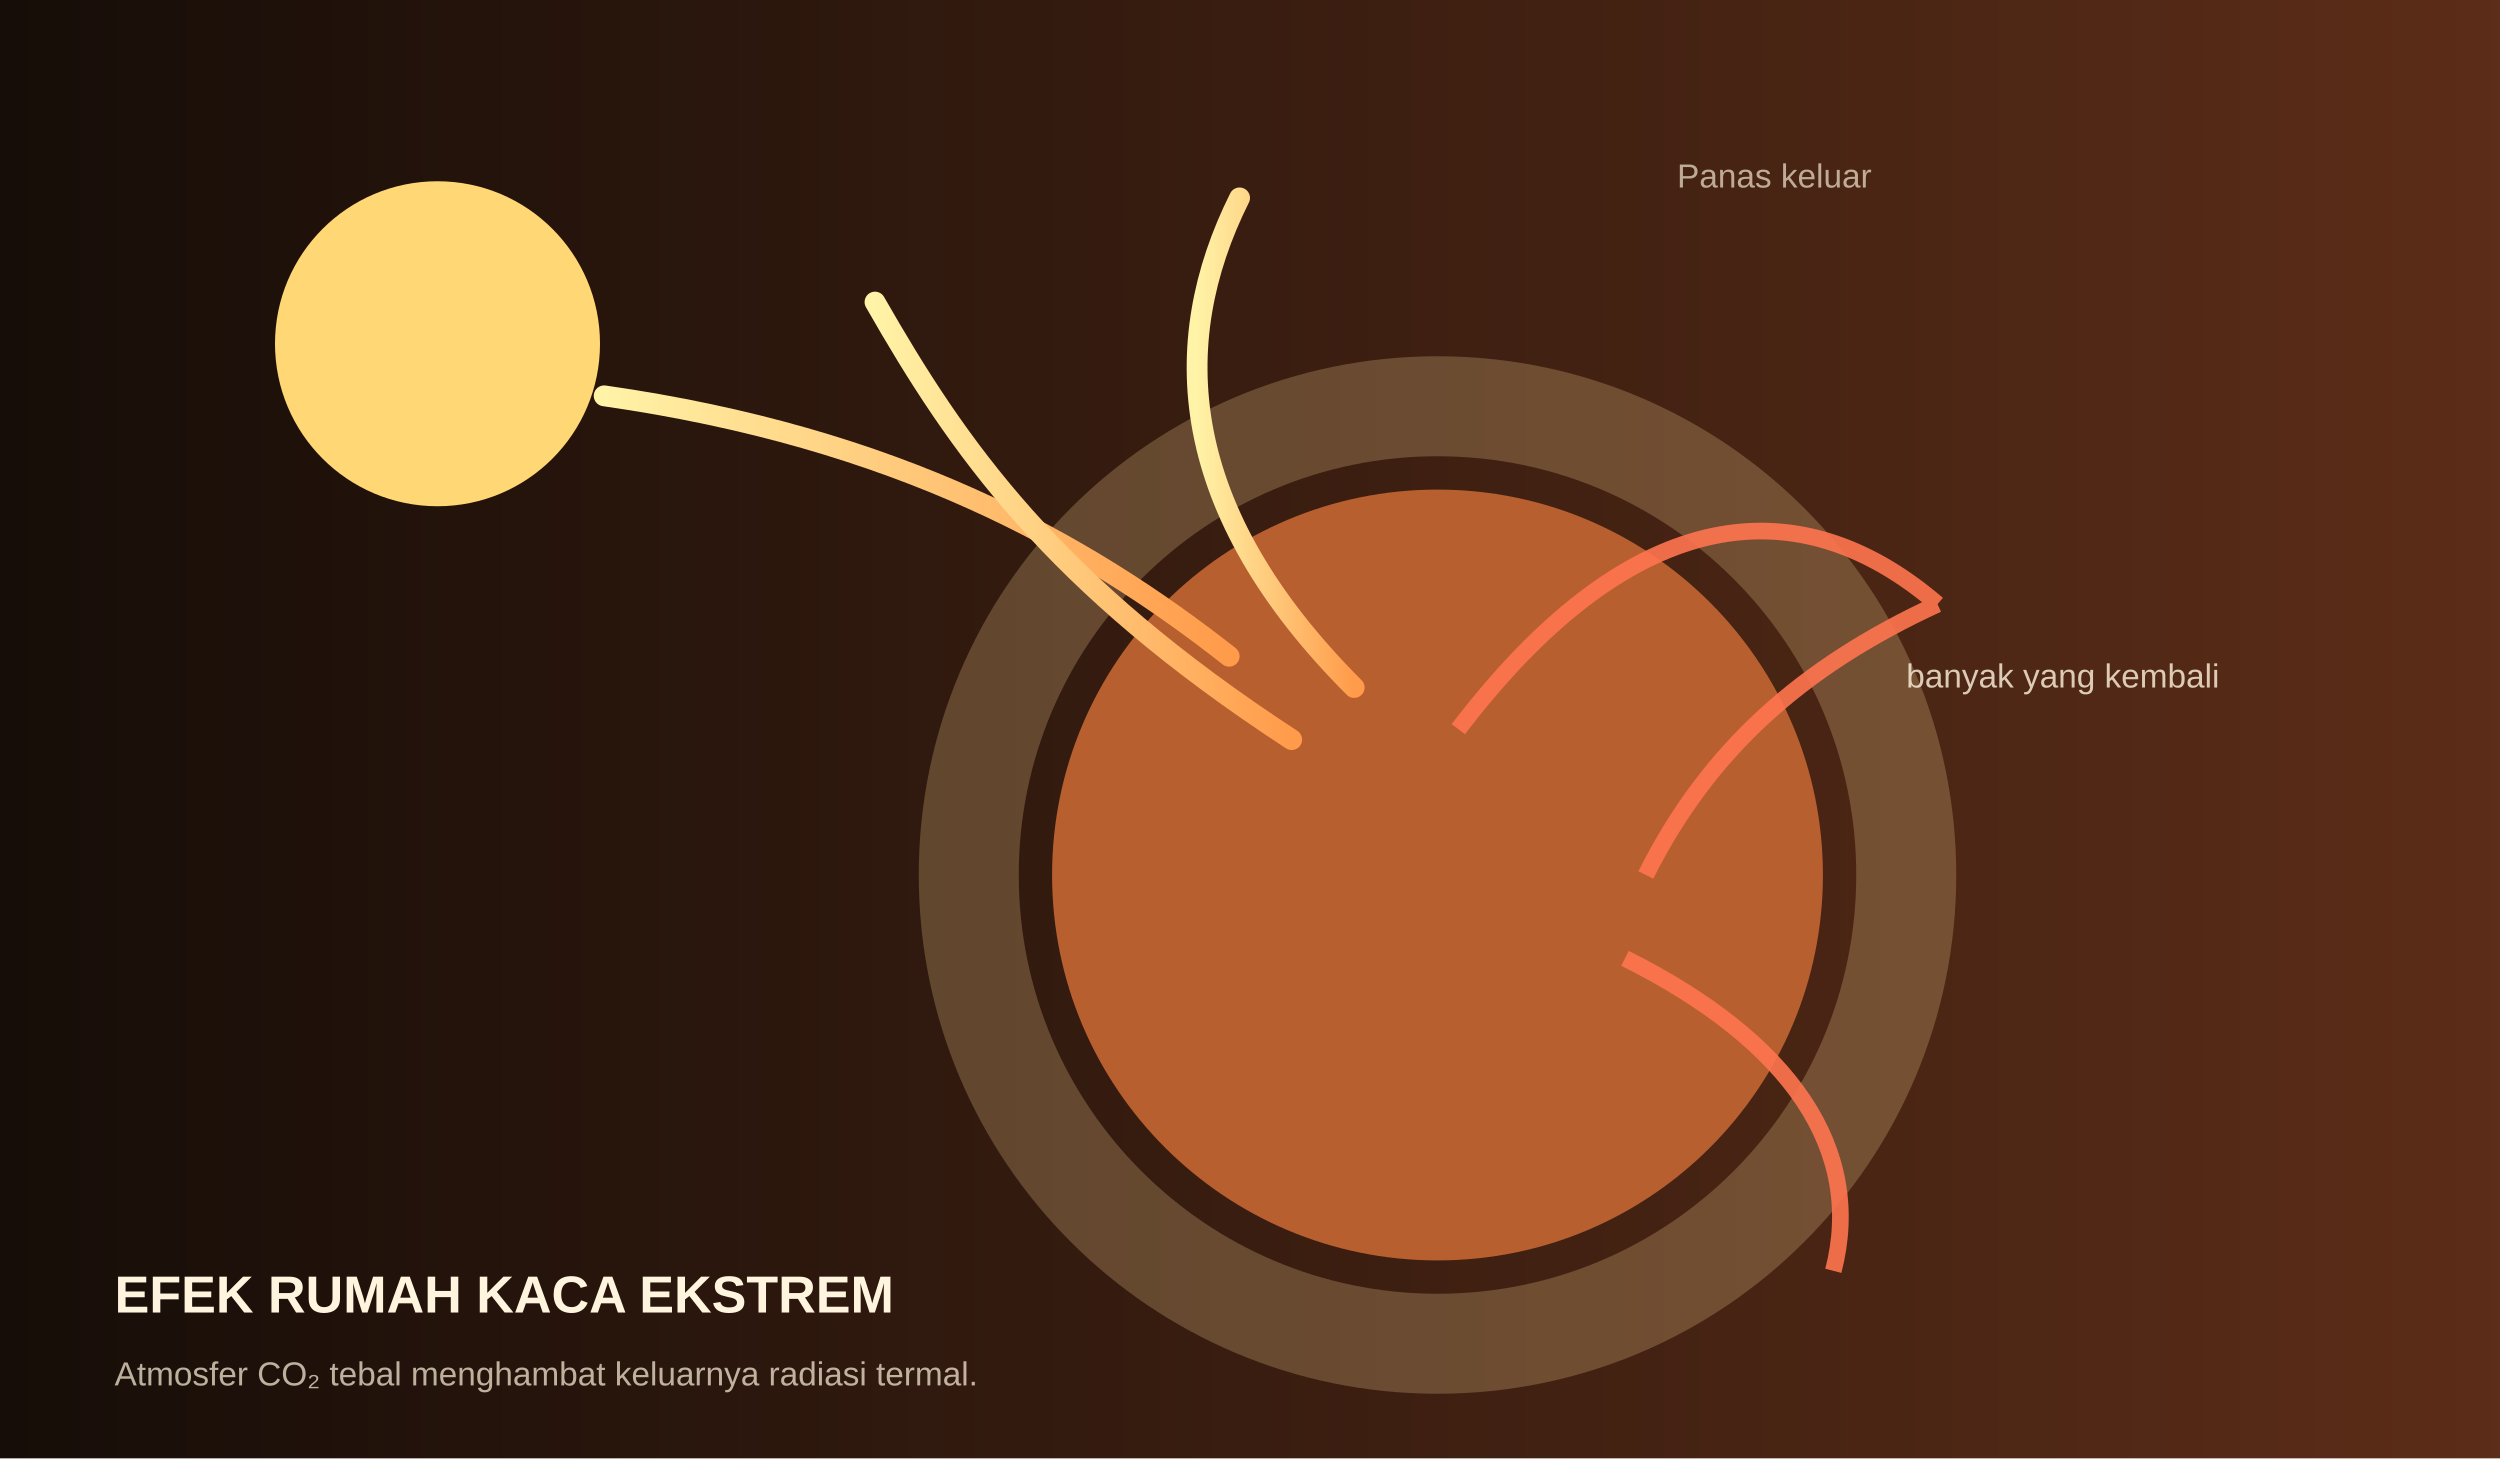
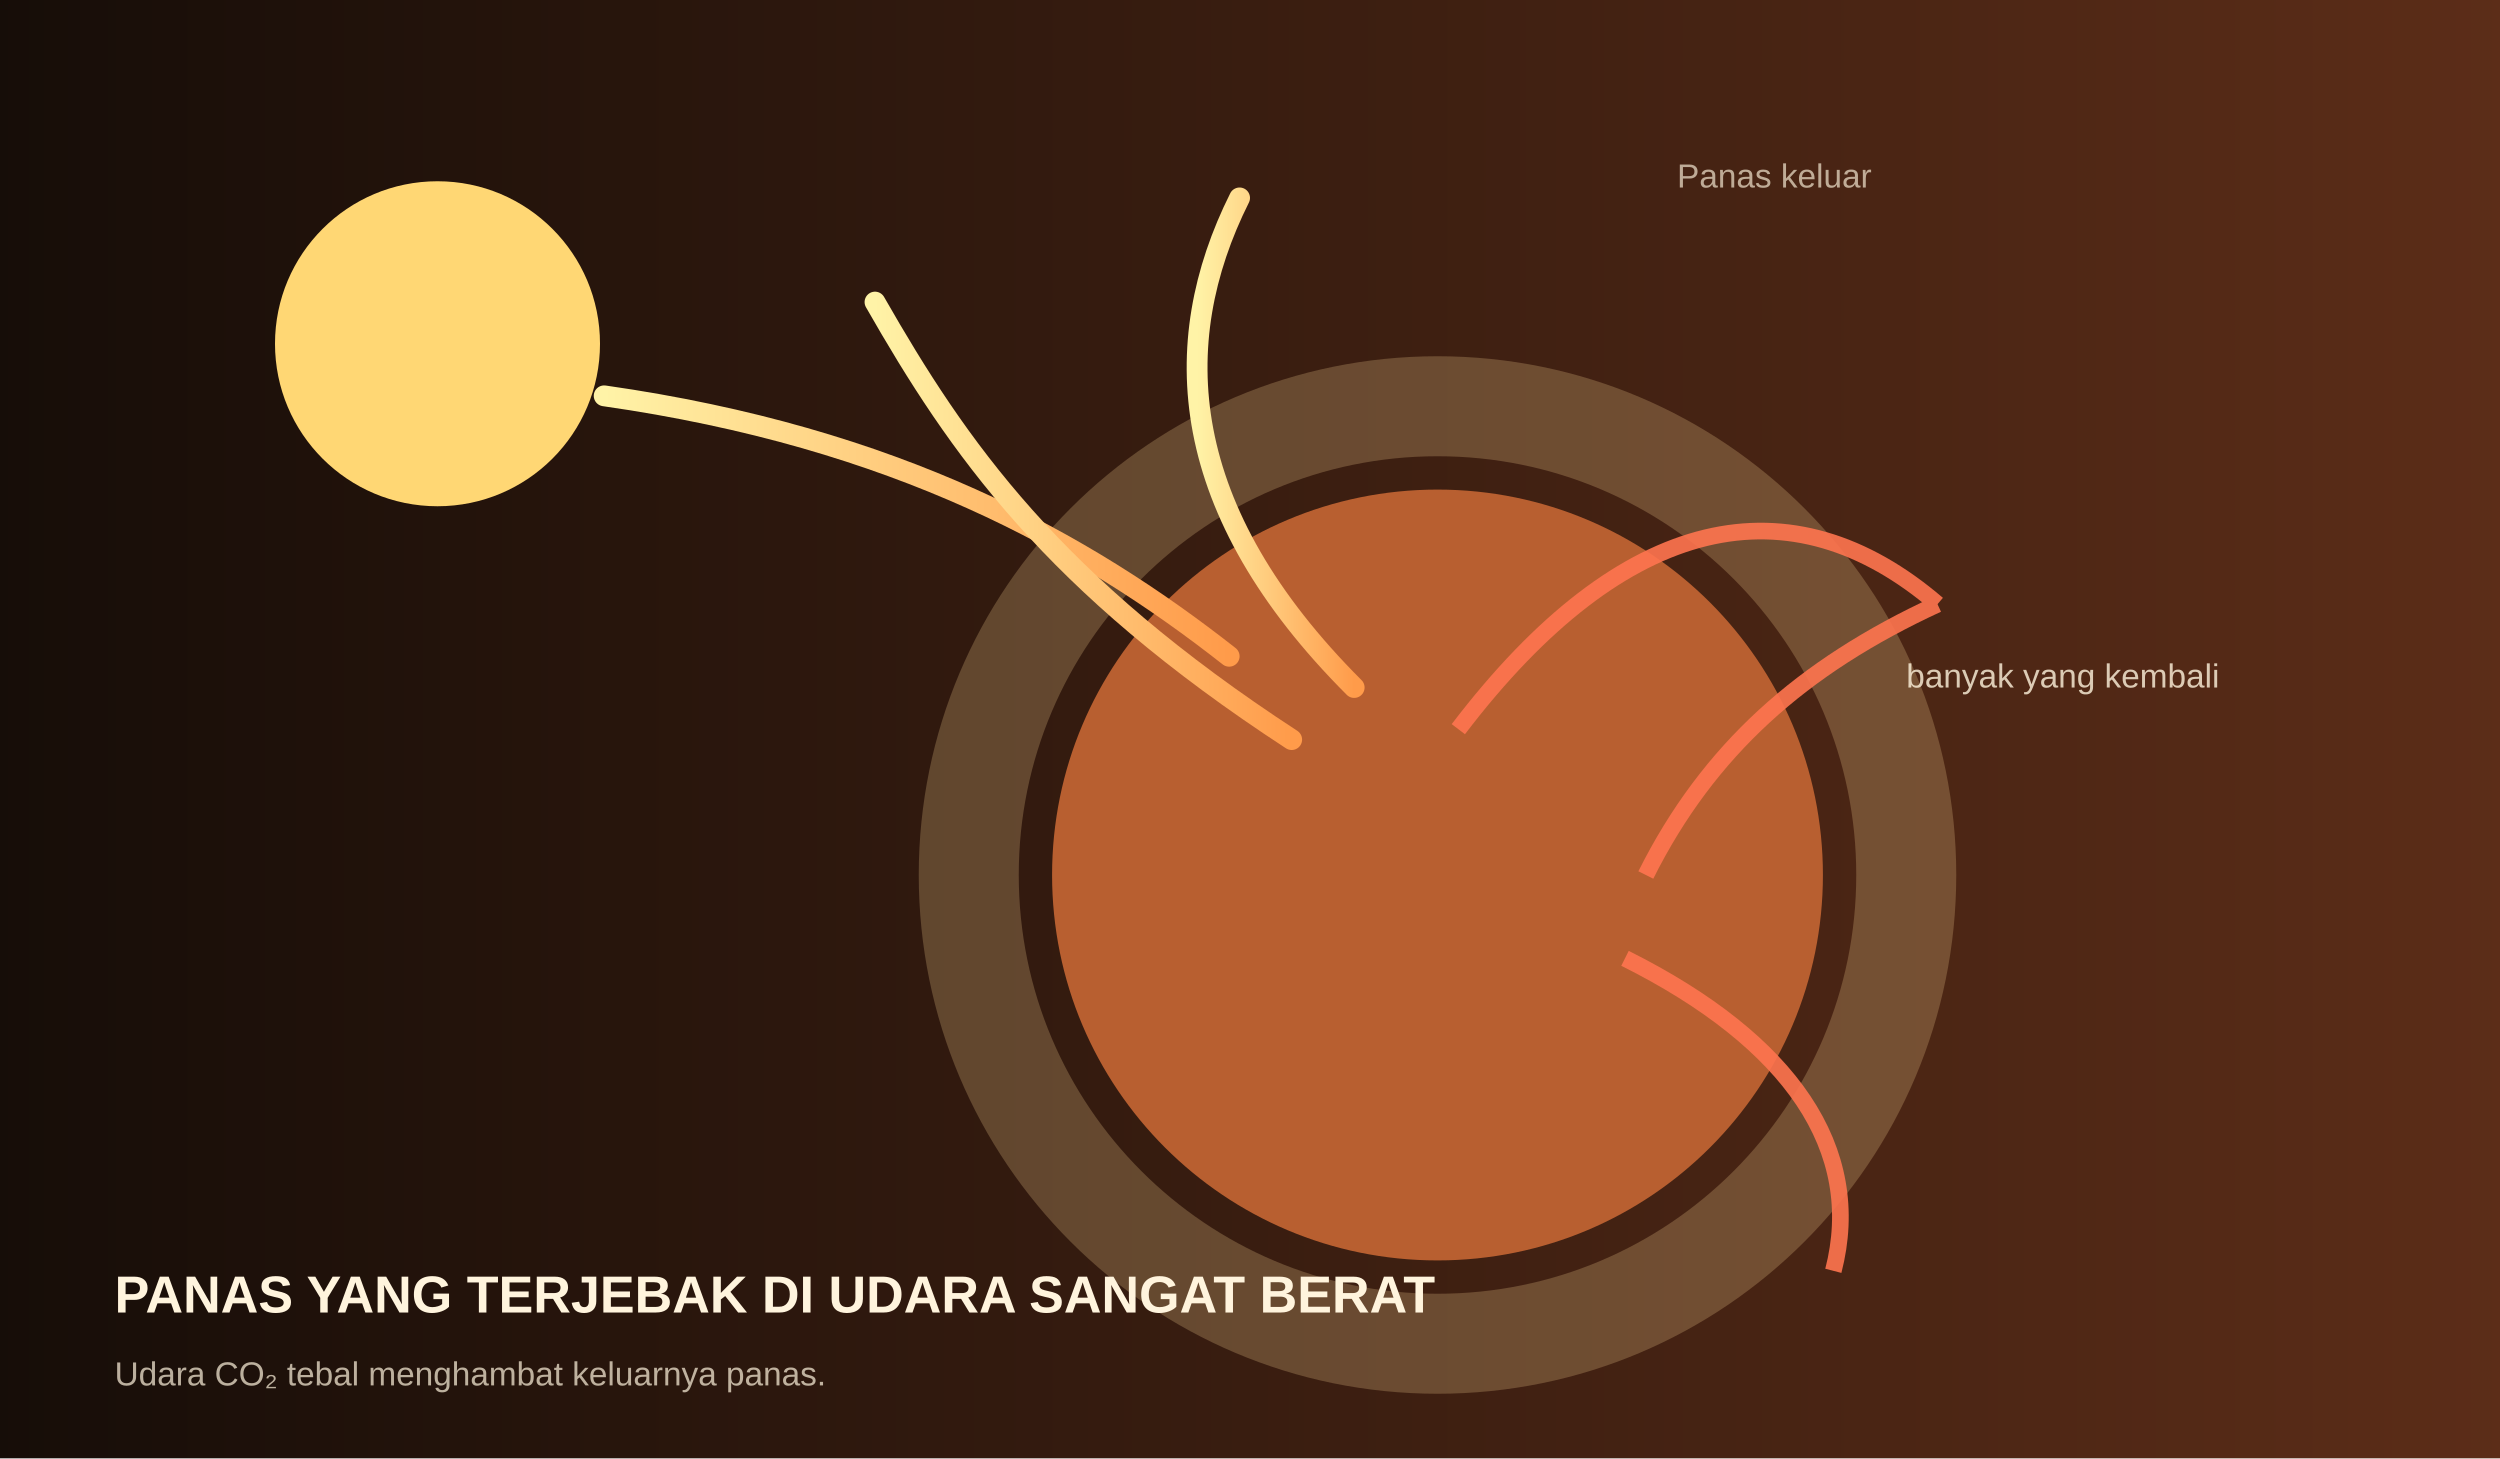
<svg xmlns="http://www.w3.org/2000/svg" viewBox="0 0 1200 700">
  <defs>
    <linearGradient id="a">
      <stop stop-color="#160d08" />
      <stop offset="1" stop-color="#5c2d18" />
    </linearGradient>
    <linearGradient id="ray" x2="1">
      <stop stop-color="#fff3a7" />
      <stop offset="1" stop-color="#ff9b4a" />
    </linearGradient>
  </defs>
-   <rect width="1200" height="700" fill="url(#a)" />
-   <circle cx="210" cy="165" r="78" fill="#ffd774" />
-   <circle cx="690" cy="420" r="185" fill="#b85f30" />
-   <circle cx="690" cy="420" r="225" fill="none" stroke="#f6d190" stroke-width="48" stroke-opacity=".25" />
-   <g stroke="url(#ray)" stroke-width="10" stroke-linecap="round" fill="none">
+   <rect fill="url(#a)" height="700" width="1200" />
+   <circle cx="210" cy="165" fill="#ffd774" r="78" />
+   <circle cx="690" cy="420" fill="#b85f30" r="185" />
+   <circle cx="690" cy="420" fill="none" r="225" stroke="#f6d190" stroke-opacity=".25" stroke-width="48" />
+   <g fill="none" stroke="url(#ray)" stroke-linecap="round" stroke-width="10">
    <path d="M290 190 C430 210 520 260 590 315" />
    <path d="M620 355 C505 280 460 215 420 145" />
    <path d="M650 330 C565 245 560 165 595 95" />
  </g>
-   <g stroke="#ff744f" stroke-width="8" fill="none" opacity=".9">
+   <g fill="none" opacity=".9" stroke="#ff744f" stroke-width="8">
    <path d="M700 350 C780 245 860 230 930 290" />
    <path d="M930 290 C865 320 820 360 790 420" />
    <path d="M780 460 C860 500 895 552 880 610" />
  </g>
-   <g font-family="Arial,sans-serif" fill="#fff4dd">
-     <text x="55" y="630" font-size="25" font-weight="700">EFEK RUMAH KACA EKSTREM</text>
-     <text x="55" y="665" font-size="16" opacity=".7">Atmosfer CO₂ tebal menghambat keluarnya radiasi termal.</text>
-     <text x="805" y="90" font-size="16" opacity=".65">Panas keluar</text>
-     <text x="915" y="330" font-size="16" opacity=".8">banyak yang kembali</text>
+   <g fill="#fff4dd" font-family="Arial,sans-serif">
+     <text font-size="25" font-weight="700" x="55" y="630">PANAS YANG TERJEBAK DI UDARA SANGAT BERAT</text>
+     <text font-size="16" opacity=".7" x="55" y="665">Udara CO₂ tebal menghambat keluarnya panas.</text>
+     <text font-size="16" opacity=".65" x="805" y="90">Panas keluar</text>
+     <text font-size="16" opacity=".8" x="915" y="330">banyak yang kembali</text>
  </g>
</svg>
